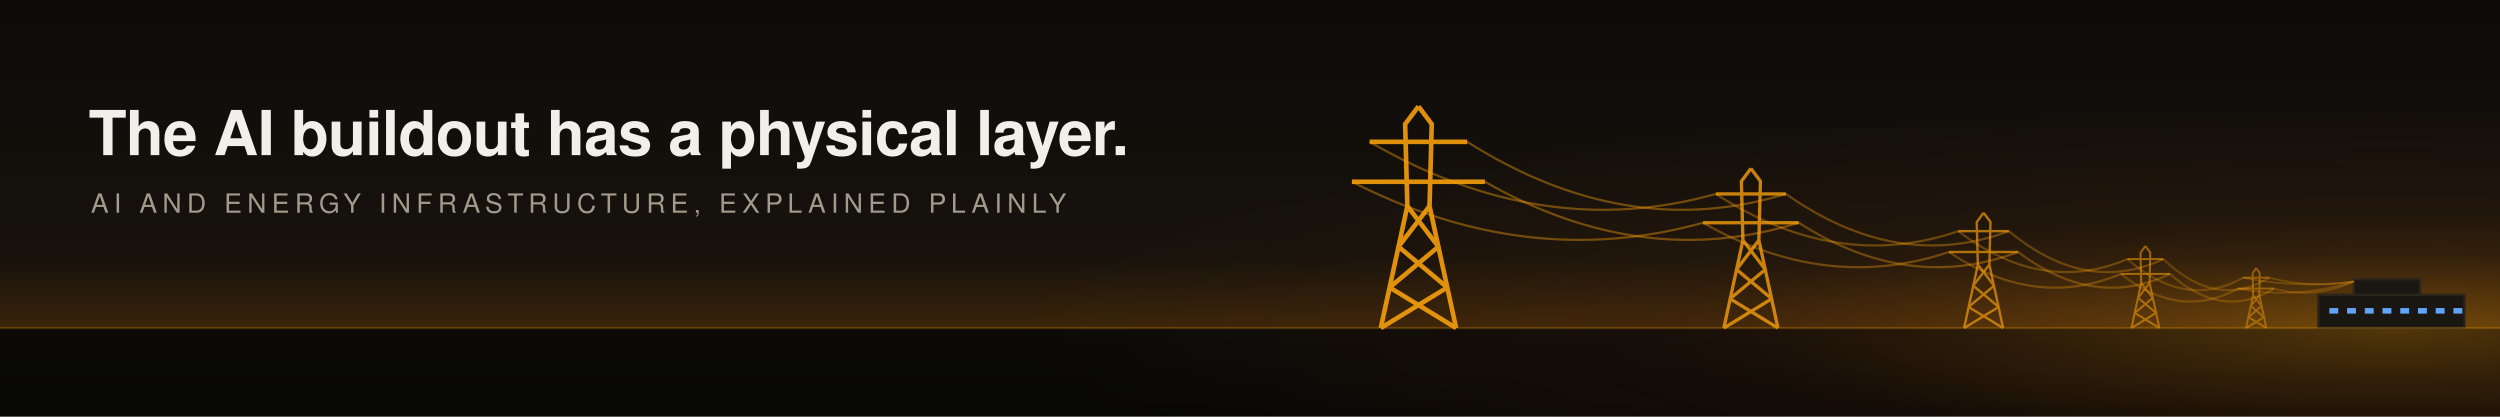
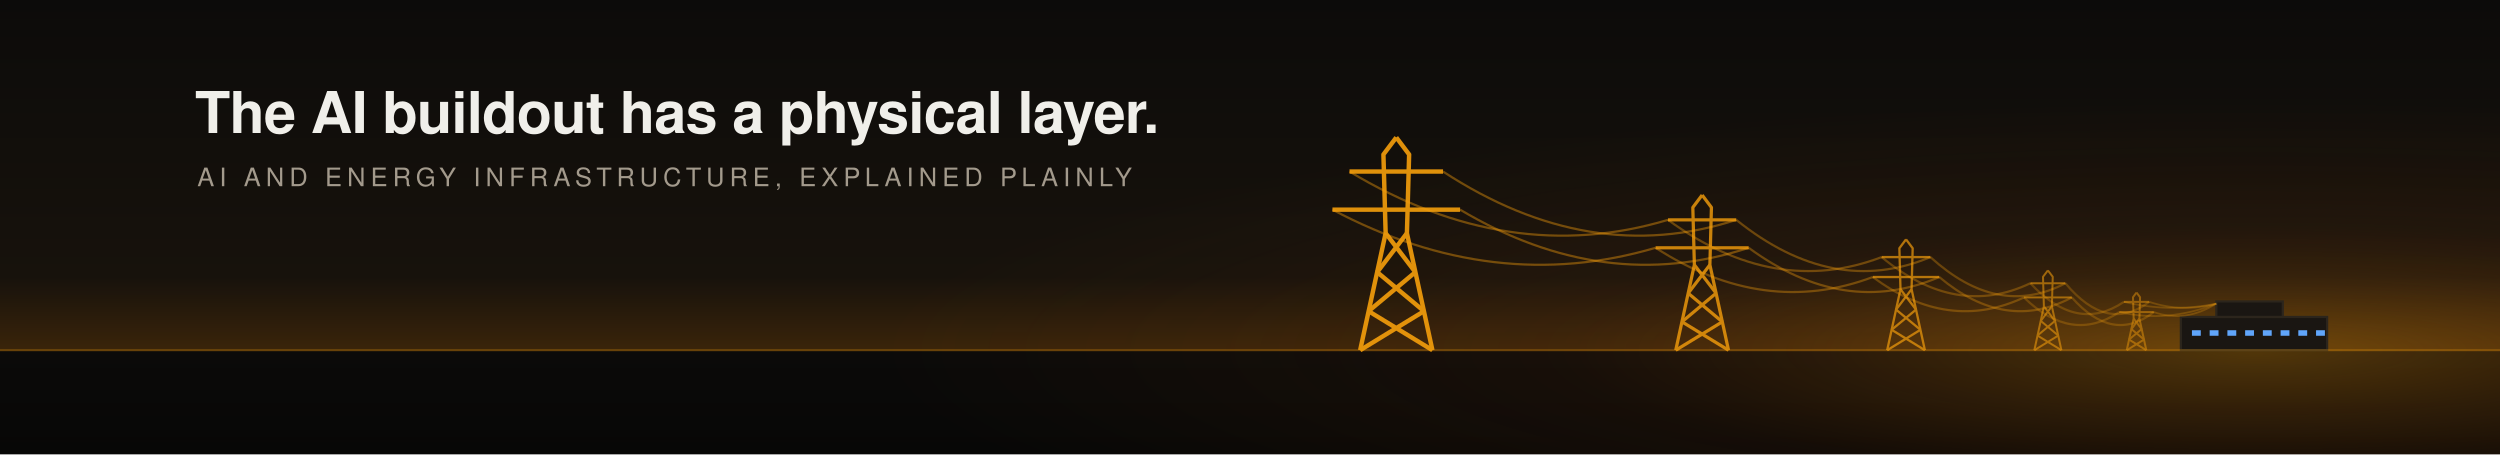
- <svg xmlns="http://www.w3.org/2000/svg" viewBox="0 0 1128 188">
+ <svg xmlns="http://www.w3.org/2000/svg" viewBox="0 0 1128 205">
  <defs>
    <linearGradient id="sky" x1="0" y1="0" x2="0" y2="1">
      <stop offset="0" stop-color="#0c0b0a" />
-       <stop offset="0.622" stop-color="#17120c" />
-       <stop offset="0.787" stop-color="#3a240a" />
-       <stop offset="0.788" stop-color="#0b0a09" />
+       <stop offset="0.609" stop-color="#17120c" />
+       <stop offset="0.771" stop-color="#3a240a" />
+       <stop offset="0.772" stop-color="#0b0a09" />
      <stop offset="1" stop-color="#070706" />
    </linearGradient>
-     <radialGradient id="glow" cx="0.954" cy="0.787" r="0.55">
+     <radialGradient id="glow" cx="0.899" cy="0.771" r="0.55">
      <stop offset="0" stop-color="#f59e0b" stop-opacity=".30" />
      <stop offset=".5" stop-color="#b45309" stop-opacity=".08" />
      <stop offset="1" stop-color="#b45309" stop-opacity="0" />
    </radialGradient>
  </defs>
-   <rect width="1128" height="188" fill="url(#sky)" />
-   <rect width="1128" height="188" fill="url(#glow)" />
-   <rect x="1046" y="133" width="66" height="15" fill="#1a1612" stroke="#2c251c" stroke-width="1" />
-   <rect x="1062" y="126" width="30" height="7" fill="#1a1612" stroke="#2c251c" stroke-width="1" />
+   <rect width="1128" height="205" fill="url(#sky)" />
+   <rect width="1128" height="205" fill="url(#glow)" />
+   <rect x="984" y="143" width="66" height="15" fill="#1a1612" stroke="#2c251c" stroke-width="1" />
+   <rect x="1000" y="136" width="30" height="7" fill="#1a1612" stroke="#2c251c" stroke-width="1" />
  <g fill="#60a5fa">
-     <rect x="1051.0" y="139.0" width="4" height="2.5" />
-     <rect x="1059.0" y="139.0" width="4" height="2.5" />
-     <rect x="1067.0" y="139.0" width="4" height="2.5" />
-     <rect x="1075.0" y="139.0" width="4" height="2.5" />
-     <rect x="1083.0" y="139.0" width="4" height="2.5" />
-     <rect x="1091.0" y="139.0" width="4" height="2.5" />
-     <rect x="1099.0" y="139.0" width="4" height="2.5" />
-     <rect x="1107.0" y="139.0" width="4" height="2.5" />
+     <rect x="989.0" y="149.0" width="4" height="2.5" />
+     <rect x="997.0" y="149.0" width="4" height="2.5" />
+     <rect x="1005.0" y="149.0" width="4" height="2.5" />
+     <rect x="1013.0" y="149.0" width="4" height="2.5" />
+     <rect x="1021.0" y="149.0" width="4" height="2.5" />
+     <rect x="1029.0" y="149.0" width="4" height="2.5" />
+     <rect x="1037.0" y="149.0" width="4" height="2.5" />
+     <rect x="1045.0" y="149.0" width="4" height="2.5" />
  </g>
-   <path d="M610.0 82.0 Q 689.2 122.5 768.4 100.5" stroke="#f59e0b" stroke-width="1" fill="none" opacity="0.41" />
-   <path d="M670.0 82.0 Q 740.8 122.5 811.6 100.5" stroke="#f59e0b" stroke-width="1" fill="none" opacity="0.41" />
-   <path d="M618.0 64.0 Q 696.1 109.5 774.2 87.5" stroke="#f59e0b" stroke-width="1" fill="none" opacity="0.41" />
-   <path d="M662.0 64.0 Q 733.9 109.5 805.8 87.5" stroke="#f59e0b" stroke-width="1" fill="none" opacity="0.41" />
-   <path d="M768.4 100.5 Q 823.9 132.3 879.4 113.7" stroke="#f59e0b" stroke-width="1" fill="none" opacity="0.36" />
-   <path d="M811.6 100.5 Q 861.1 132.3 910.6 113.7" stroke="#f59e0b" stroke-width="1" fill="none" opacity="0.36" />
-   <path d="M774.2 87.5 Q 828.9 123.0 883.6 104.3" stroke="#f59e0b" stroke-width="1" fill="none" opacity="0.36" />
-   <path d="M805.8 87.5 Q 856.1 123.0 906.4 104.3" stroke="#f59e0b" stroke-width="1" fill="none" opacity="0.36" />
-   <path d="M879.4 113.7 Q 918.1 139.8 956.9 123.6" stroke="#f59e0b" stroke-width="1" fill="none" opacity="0.31" />
-   <path d="M910.6 113.7 Q 944.9 139.8 979.1 123.6" stroke="#f59e0b" stroke-width="1" fill="none" opacity="0.31" />
-   <path d="M883.6 104.3 Q 921.7 133.2 959.9 116.9" stroke="#f59e0b" stroke-width="1" fill="none" opacity="0.31" />
-   <path d="M906.4 104.3 Q 941.3 133.2 976.1 116.9" stroke="#f59e0b" stroke-width="1" fill="none" opacity="0.31" />
-   <path d="M956.9 123.6 Q 983.4 144.6 1009.9 130.2" stroke="#f59e0b" stroke-width="1" fill="none" opacity="0.25" />
-   <path d="M979.1 123.6 Q 1002.6 144.6 1026.1 130.2" stroke="#f59e0b" stroke-width="1" fill="none" opacity="0.25" />
-   <path d="M959.9 116.9 Q 986.0 139.8 1012.1 125.3" stroke="#f59e0b" stroke-width="1" fill="none" opacity="0.25" />
-   <path d="M976.1 116.9 Q 1000.0 139.8 1023.9 125.3" stroke="#f59e0b" stroke-width="1" fill="none" opacity="0.25" />
-   <path d="M1009.9 130.2 Q 1036.0 135.2 1062.0 127.0" stroke="#f59e0b" stroke-width="0.8" fill="none" opacity=".25" />
-   <path d="M1026.1 130.2 Q 1044.0 135.2 1062.0 127.0" stroke="#f59e0b" stroke-width="0.8" fill="none" opacity=".25" />
-   <path d="M1012.1 125.3 Q 1037.0 130.3 1062.0 127.0" stroke="#f59e0b" stroke-width="0.8" fill="none" opacity=".25" />
-   <path d="M1023.9 125.3 Q 1043.0 130.3 1062.0 127.0" stroke="#f59e0b" stroke-width="0.8" fill="none" opacity=".25" />
-   <g stroke="#f59e0b" stroke-width="2.08" fill="none" stroke-linejoin="round" opacity="0.90">
-     <path d="M623.0 148.0 L635.0 93.0 L634.0 56.0 L640.0 48.0" />
-     <path d="M657.0 148.0 L645.0 93.0 L646.0 56.0 L640.0 48.0" />
-     <path d="M623.0 148.0 L653.0 129.7 M657.0 148.0 L627.0 129.7" />
-     <path d="M627.0 129.7 L649.0 111.3 M653.0 129.7 L631.0 111.3" />
-     <path d="M631.0 111.3 L645.0 93.0 M649.0 111.3 L635.0 93.0" />
-     <path d="M610.0 82.0 H670.0 M618.0 64.0 H662.0" />
+   <path d="M601.2 94.6 Q 674.1 133.3 747.0 111.8" stroke="#f59e0b" stroke-width="1" fill="none" opacity="0.41" />
+   <path d="M658.8 94.6 Q 723.9 133.3 789.0 111.8" stroke="#f59e0b" stroke-width="1" fill="none" opacity="0.41" />
+   <path d="M608.9 77.4 Q 680.7 120.7 752.6 99.2" stroke="#f59e0b" stroke-width="1" fill="none" opacity="0.41" />
+   <path d="M651.1 77.4 Q 717.3 120.7 783.4 99.2" stroke="#f59e0b" stroke-width="1" fill="none" opacity="0.41" />
+   <path d="M747.0 111.8 Q 796.0 143.4 845.0 125.0" stroke="#f59e0b" stroke-width="1" fill="none" opacity="0.36" />
+   <path d="M789.0 111.8 Q 832.0 143.4 875.0 125.0" stroke="#f59e0b" stroke-width="1" fill="none" opacity="0.36" />
+   <path d="M752.6 99.2 Q 800.8 134.4 849.0 116.0" stroke="#f59e0b" stroke-width="1" fill="none" opacity="0.36" />
+   <path d="M783.4 99.2 Q 827.2 134.4 871.0 116.0" stroke="#f59e0b" stroke-width="1" fill="none" opacity="0.36" />
+   <path d="M845.0 125.0 Q 879.1 150.2 913.2 134.2" stroke="#f59e0b" stroke-width="1" fill="none" opacity="0.31" />
+   <path d="M875.0 125.0 Q 904.9 150.2 934.8 134.2" stroke="#f59e0b" stroke-width="1" fill="none" opacity="0.31" />
+   <path d="M849.0 116.0 Q 882.5 143.8 916.1 127.8" stroke="#f59e0b" stroke-width="1" fill="none" opacity="0.31" />
+   <path d="M871.0 116.0 Q 901.5 143.8 931.9 127.8" stroke="#f59e0b" stroke-width="1" fill="none" opacity="0.31" />
+   <path d="M913.2 134.2 Q 934.7 155.2 956.2 140.8" stroke="#f59e0b" stroke-width="1" fill="none" opacity="0.25" />
+   <path d="M934.8 134.2 Q 953.3 155.2 971.8 140.8" stroke="#f59e0b" stroke-width="1" fill="none" opacity="0.25" />
+   <path d="M916.1 127.8 Q 937.2 150.5 958.3 136.2" stroke="#f59e0b" stroke-width="1" fill="none" opacity="0.25" />
+   <path d="M931.9 127.8 Q 950.8 150.5 969.7 136.2" stroke="#f59e0b" stroke-width="1" fill="none" opacity="0.25" />
+   <path d="M956.2 140.8 Q 978.1 145.8 1000.0 137.0" stroke="#f59e0b" stroke-width="0.8" fill="none" opacity=".25" />
+   <path d="M971.8 140.8 Q 985.9 145.8 1000.0 137.0" stroke="#f59e0b" stroke-width="0.8" fill="none" opacity=".25" />
+   <path d="M958.3 136.2 Q 979.1 141.2 1000.0 137.0" stroke="#f59e0b" stroke-width="0.8" fill="none" opacity=".25" />
+   <path d="M969.7 136.2 Q 984.9 141.2 1000.0 137.0" stroke="#f59e0b" stroke-width="0.8" fill="none" opacity=".25" />
+   <g stroke="#f59e0b" stroke-width="2.00" fill="none" stroke-linejoin="round" opacity="0.90">
+     <path d="M613.7 158.0 L625.2 105.2 L624.2 69.7 L630.0 62.0" />
+     <path d="M646.3 158.0 L634.8 105.2 L635.8 69.7 L630.0 62.0" />
+     <path d="M613.7 158.0 L642.5 140.4 M646.3 158.0 L617.5 140.4" />
+     <path d="M617.5 140.4 L638.6 122.8 M642.5 140.4 L621.4 122.8" />
+     <path d="M621.4 122.8 L634.8 105.2 M638.6 122.8 L625.2 105.2" />
+     <path d="M601.2 94.6 H658.8 M608.9 77.4 H651.1" />
  </g>
-   <g stroke="#f59e0b" stroke-width="1.50" fill="none" stroke-linejoin="round" opacity="0.80">
-     <path d="M777.8 148.0 L786.4 108.4 L785.7 81.8 L790.0 76.0" />
-     <path d="M802.2 148.0 L793.6 108.4 L794.3 81.8 L790.0 76.0" />
-     <path d="M777.8 148.0 L799.4 134.8 M802.2 148.0 L780.6 134.8" />
-     <path d="M780.6 134.8 L796.5 121.6 M799.4 134.8 L783.5 121.6" />
-     <path d="M783.5 121.6 L793.6 108.4 M796.5 121.6 L786.4 108.4" />
-     <path d="M768.4 100.5 H811.6 M774.2 87.5 H805.8" />
+   <g stroke="#f59e0b" stroke-width="1.46" fill="none" stroke-linejoin="round" opacity="0.80">
+     <path d="M756.1 158.0 L764.5 119.5 L763.8 93.6 L768.0 88.0" />
+     <path d="M779.9 158.0 L771.5 119.5 L772.2 93.6 L768.0 88.0" />
+     <path d="M756.1 158.0 L777.1 145.2 M779.9 158.0 L758.9 145.2" />
+     <path d="M758.9 145.2 L774.3 132.3 M777.1 145.2 L761.7 132.3" />
+     <path d="M761.7 132.3 L771.5 119.5 M774.3 132.3 L764.5 119.5" />
+     <path d="M747.0 111.8 H789.0 M752.6 99.2 H783.4" />
  </g>
-   <g stroke="#f59e0b" stroke-width="1.08" fill="none" stroke-linejoin="round" opacity="0.68">
-     <path d="M886.2 148.0 L892.4 119.4 L891.9 100.2 L895.0 96.0" />
-     <path d="M903.8 148.0 L897.6 119.4 L898.1 100.2 L895.0 96.0" />
-     <path d="M886.2 148.0 L901.8 138.5 M903.8 148.0 L888.2 138.5" />
-     <path d="M888.2 138.5 L899.7 128.9 M901.8 138.5 L890.3 128.9" />
-     <path d="M890.3 128.9 L897.6 119.4 M899.7 128.9 L892.4 119.4" />
-     <path d="M879.4 113.7 H910.6 M883.6 104.3 H906.4" />
+   <g stroke="#f59e0b" stroke-width="1.04" fill="none" stroke-linejoin="round" opacity="0.68">
+     <path d="M851.5 158.0 L857.5 130.5 L857.0 112.0 L860.0 108.0" />
+     <path d="M868.5 158.0 L862.5 130.5 L863.0 112.0 L860.0 108.0" />
+     <path d="M851.5 158.0 L866.5 148.8 M868.5 158.0 L853.5 148.8" />
+     <path d="M853.5 148.8 L864.5 139.7 M866.5 148.8 L855.5 139.7" />
+     <path d="M855.5 139.7 L862.5 130.5 M864.5 139.7 L857.5 130.5" />
+     <path d="M845.0 125.0 H875.0 M849.0 116.0 H871.0" />
  </g>
  <g stroke="#f59e0b" stroke-width="0.90" fill="none" stroke-linejoin="round" opacity="0.56">
-     <path d="M961.7 148.0 L966.1 127.7 L965.8 114.0 L968.0 111.0" />
-     <path d="M974.3 148.0 L969.9 127.7 L970.2 114.0 L968.0 111.0" />
-     <path d="M961.7 148.0 L972.8 141.2 M974.3 148.0 L963.2 141.2" />
-     <path d="M963.2 141.2 L971.3 134.4 M972.8 141.2 L964.7 134.4" />
-     <path d="M964.7 134.4 L969.9 127.7 M971.3 134.4 L966.1 127.7" />
-     <path d="M956.9 123.6 H979.1 M959.9 116.9 H976.1" />
+     <path d="M917.9 158.0 L922.2 138.2 L921.8 124.9 L924.0 122.0" />
+     <path d="M930.1 158.0 L925.8 138.2 L926.2 124.9 L924.0 122.0" />
+     <path d="M917.9 158.0 L928.7 151.4 M930.1 158.0 L919.3 151.4" />
+     <path d="M919.3 151.4 L927.2 144.8 M928.7 151.4 L920.8 144.8" />
+     <path d="M920.8 144.8 L925.8 138.2 M927.2 144.8 L922.2 138.2" />
+     <path d="M913.2 134.2 H934.8 M916.1 127.8 H931.9" />
  </g>
  <g stroke="#f59e0b" stroke-width="0.90" fill="none" stroke-linejoin="round" opacity="0.46">
-     <path d="M1013.4 148.0 L1016.6 133.2 L1016.4 123.2 L1018.0 121.0" />
-     <path d="M1022.6 148.0 L1019.4 133.2 L1019.6 123.2 L1018.0 121.0" />
-     <path d="M1013.4 148.0 L1021.5 143.1 M1022.6 148.0 L1014.5 143.1" />
-     <path d="M1014.5 143.1 L1020.4 138.1 M1021.5 143.1 L1015.6 138.1" />
-     <path d="M1015.6 138.1 L1019.4 133.2 M1020.4 138.1 L1016.6 133.2" />
-     <path d="M1009.9 130.2 H1026.1 M1012.1 125.3 H1023.9" />
+     <path d="M959.6 158.0 L962.7 143.7 L962.4 134.1 L964.0 132.0" />
+     <path d="M968.4 158.0 L965.3 143.7 L965.6 134.1 L964.0 132.0" />
+     <path d="M959.6 158.0 L967.4 153.2 M968.4 158.0 L960.6 153.2" />
+     <path d="M960.6 153.2 L966.3 148.5 M967.4 153.2 L961.7 148.5" />
+     <path d="M961.7 148.5 L965.3 143.7 M966.3 148.5 L962.7 143.7" />
+     <path d="M956.2 140.8 H971.8 M958.3 136.2 H969.7" />
  </g>
-   <path d="M0 148 H1128" stroke="#f59e0b" stroke-opacity=".25" stroke-width="1" />
-   <text x="40" y="70" font-family="Helvetica Neue,Helvetica,Arial,sans-serif" font-size="28" font-weight="700" fill="#f0efea" letter-spacing="-0.3">The AI buildout has a physical layer.</text>
-   <text x="41" y="96" font-family="Helvetica Neue,Helvetica,Arial,sans-serif" font-size="12" fill="#a39a8c" letter-spacing="2.4">AI AND ENERGY INFRASTRUCTURE, EXPLAINED PLAINLY</text>
+   <path d="M0 158 H1128" stroke="#f59e0b" stroke-opacity=".25" stroke-width="1" />
+   <text x="88" y="60" font-family="Helvetica Neue,Helvetica,Arial,sans-serif" font-size="26" font-weight="700" fill="#f0efea" letter-spacing="-0.3">The AI buildout has a physical layer.</text>
+   <text x="89" y="84" font-family="Helvetica Neue,Helvetica,Arial,sans-serif" font-size="11.5" fill="#a39a8c" letter-spacing="2.3">AI AND ENERGY INFRASTRUCTURE, EXPLAINED PLAINLY</text>
</svg>
